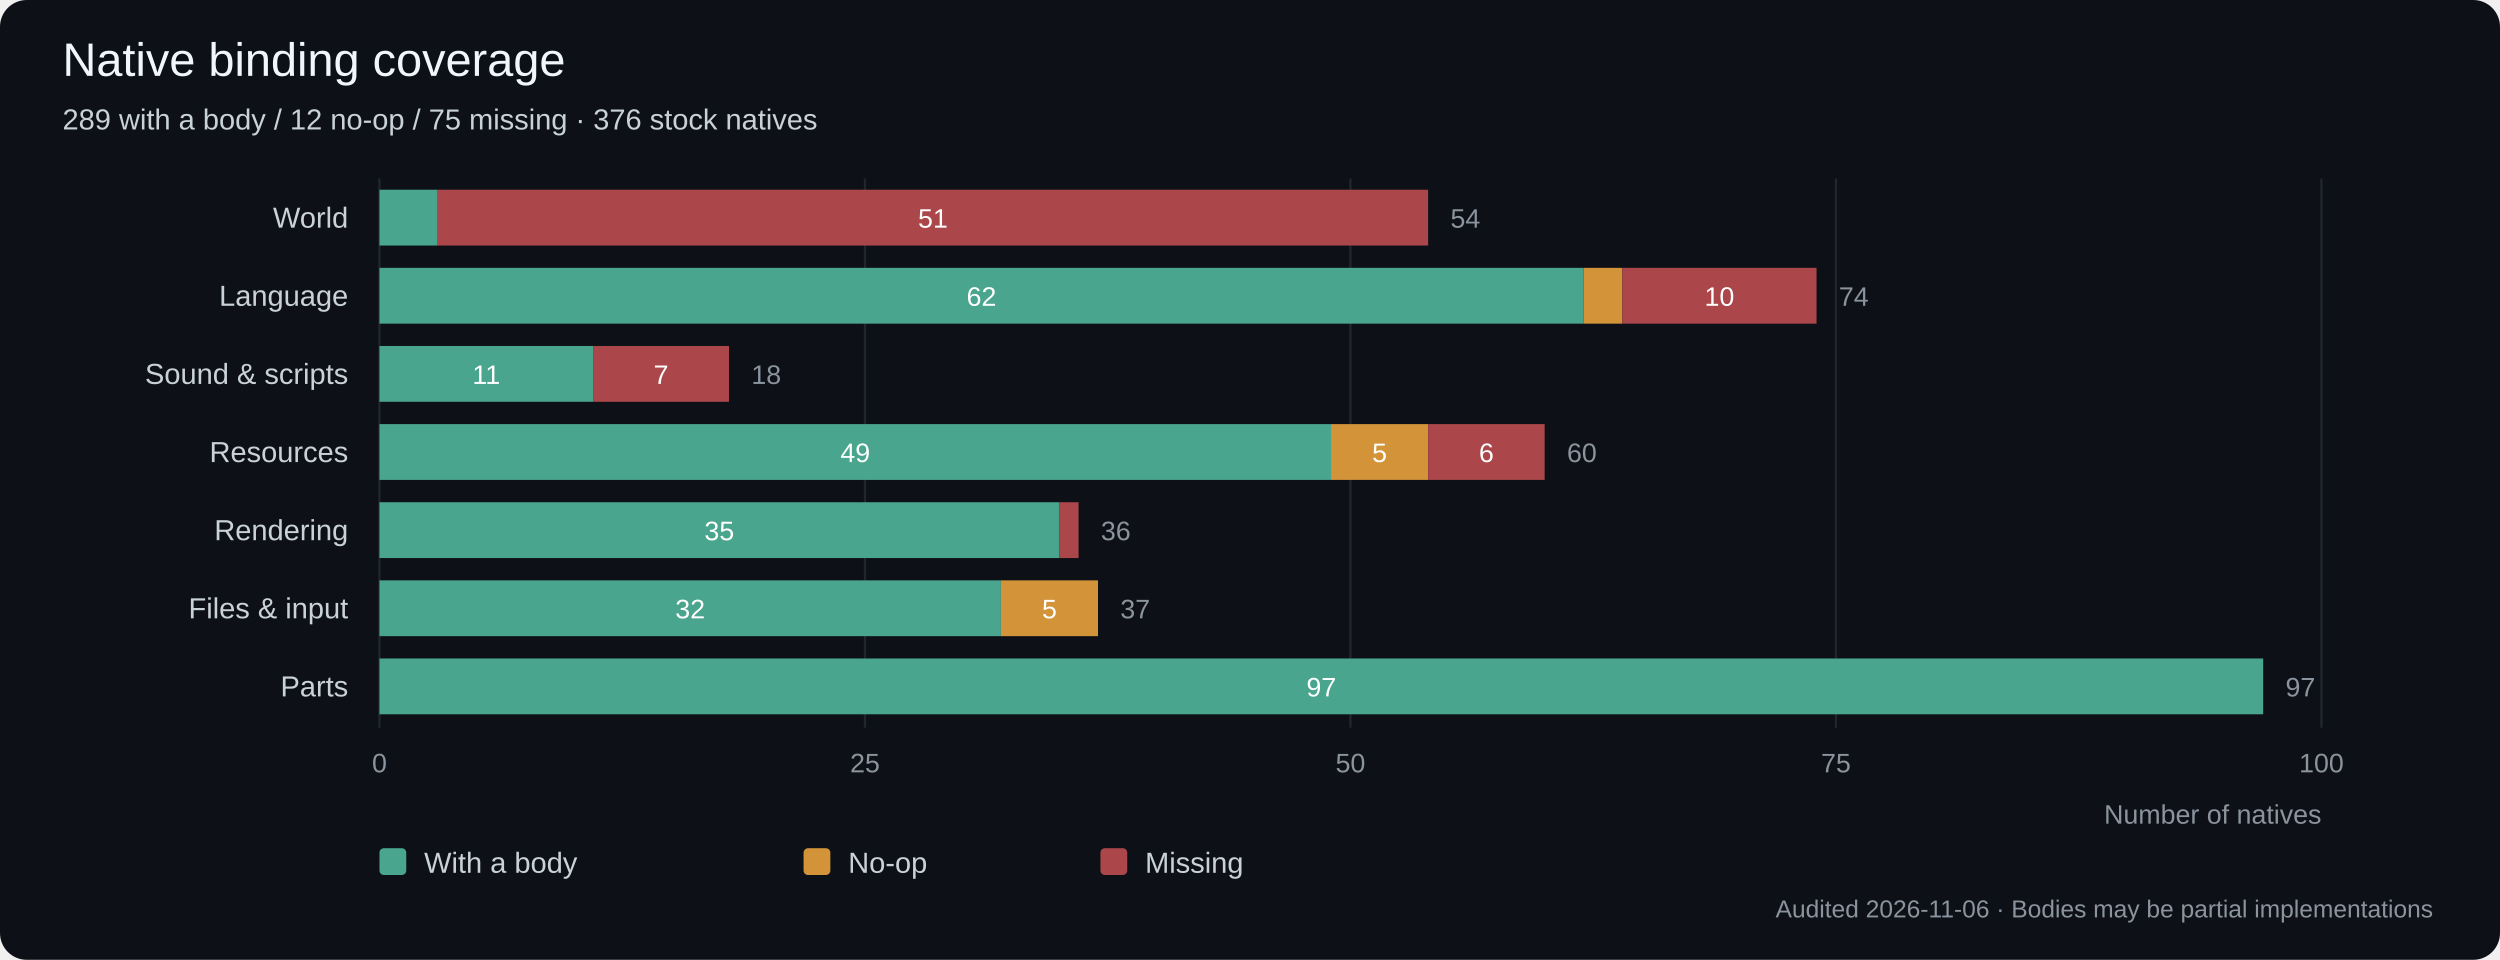
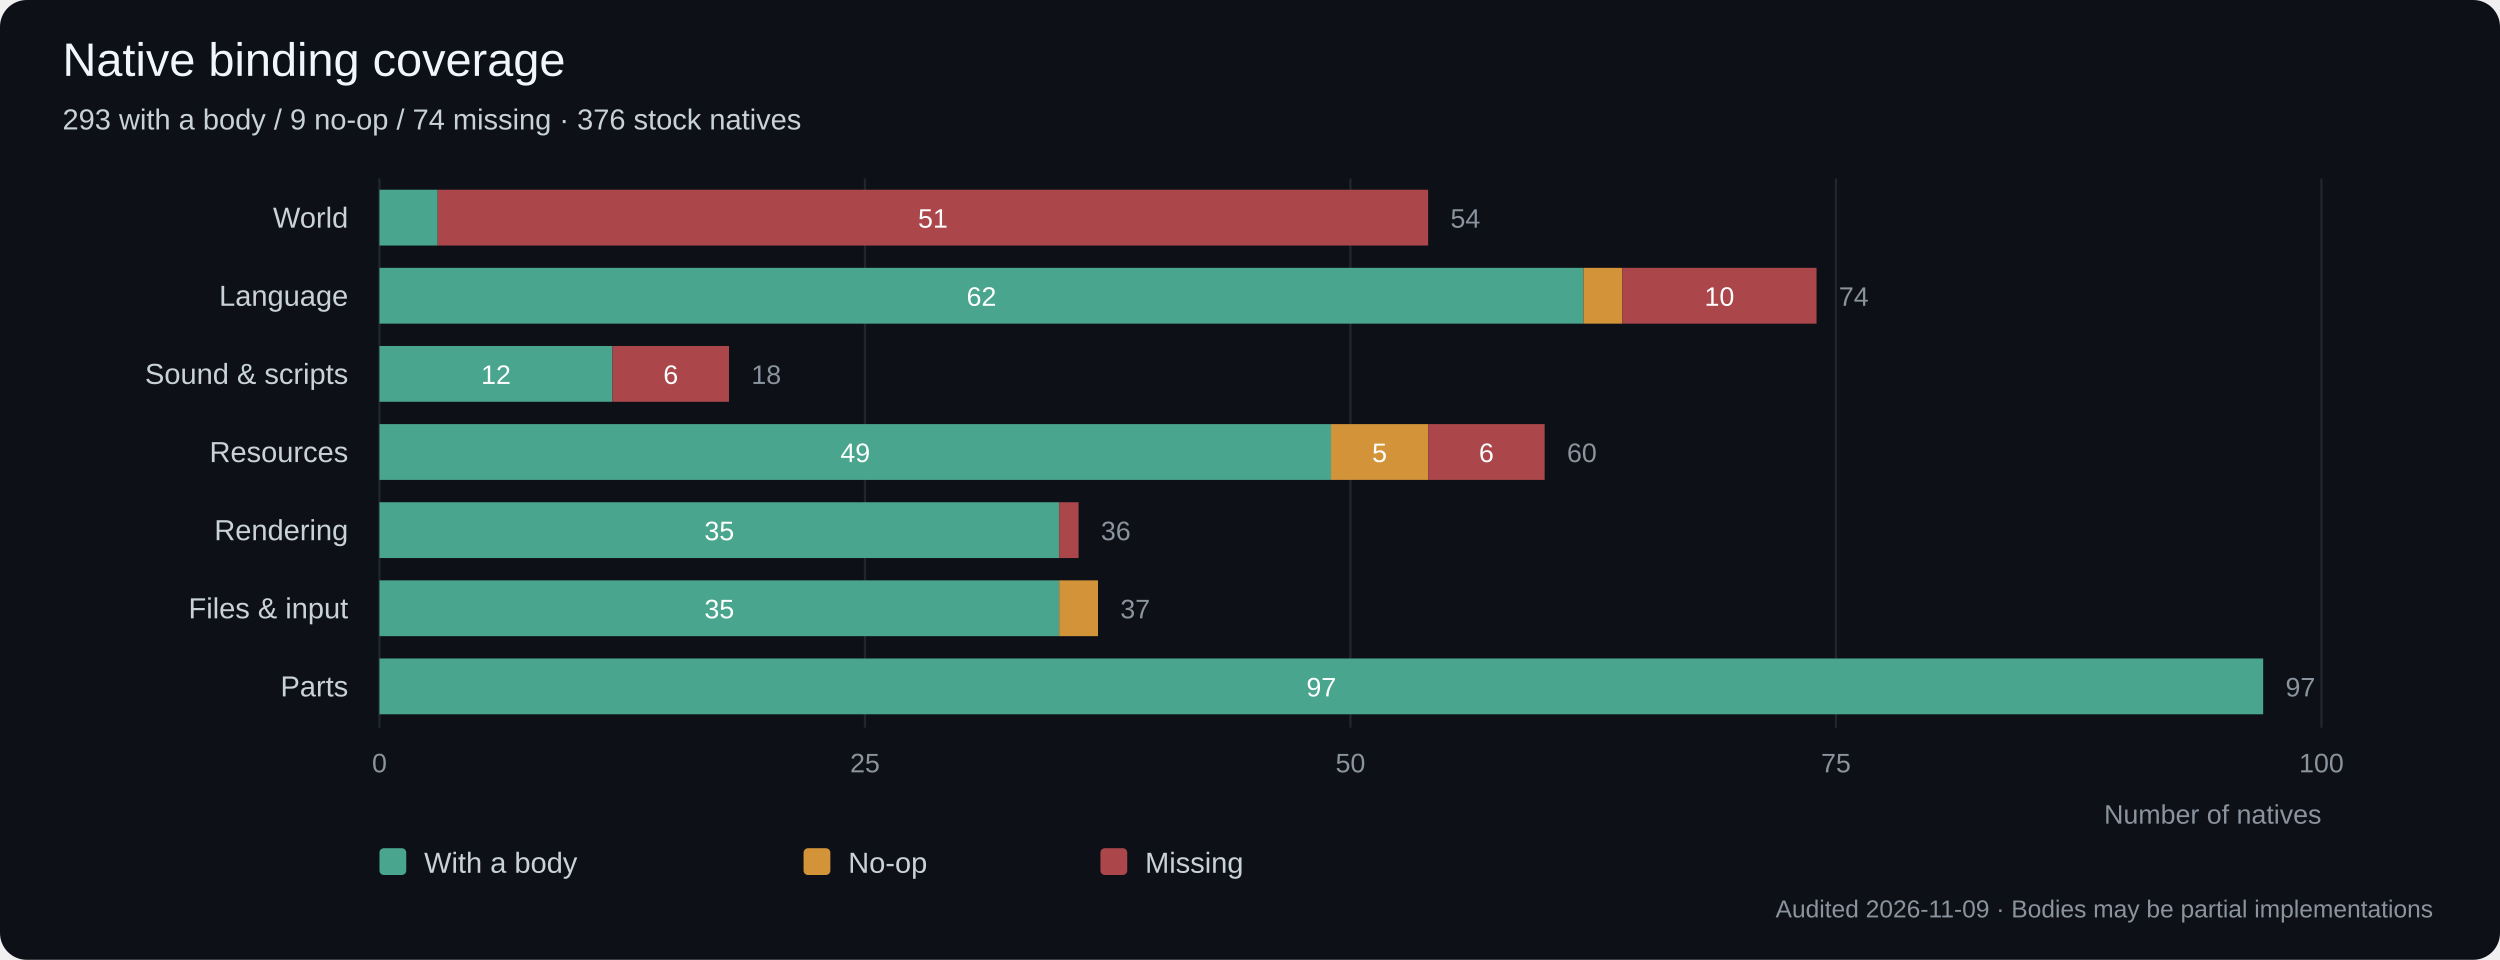
<svg xmlns="http://www.w3.org/2000/svg" width="1120" height="430" viewBox="0 0 1120 430" role="img" aria-labelledby="title desc">
  <rect width="1120" height="430" rx="12" fill="#0d1117" />
  <g font-family="Segoe UI,Arial,sans-serif">
    <text x="28" y="34" font-size="21" fill="#f0f6fc" text-anchor="start">Native binding coverage</text>
-     <text x="28" y="58" font-size="13" fill="#c9d1d9" text-anchor="start">289 with a body  /  12 no-op  /  75 missing  ·  376 stock natives</text>
+     <text x="28" y="58" font-size="13" fill="#c9d1d9" text-anchor="start">293 with a body  /  9 no-op  /  74 missing  ·  376 stock natives</text>
    <line x1="170.0" x2="170.0" y1="80" y2="326" stroke="#21262d" />
    <text x="170.0" y="346" font-size="12" fill="#8b949e" text-anchor="middle">0</text>
    <line x1="387.5" x2="387.5" y1="80" y2="326" stroke="#21262d" />
    <text x="387.5" y="346" font-size="12" fill="#8b949e" text-anchor="middle">25</text>
    <line x1="605.0" x2="605.0" y1="80" y2="326" stroke="#21262d" />
    <text x="605.0" y="346" font-size="12" fill="#8b949e" text-anchor="middle">50</text>
    <line x1="822.5" x2="822.5" y1="80" y2="326" stroke="#21262d" />
    <text x="822.5" y="346" font-size="12" fill="#8b949e" text-anchor="middle">75</text>
    <line x1="1040.0" x2="1040.0" y1="80" y2="326" stroke="#21262d" />
    <text x="1040.0" y="346" font-size="12" fill="#8b949e" text-anchor="middle">100</text>
    <text x="156" y="102" font-size="13" fill="#c9d1d9" text-anchor="end">World</text>
    <rect x="170" y="85" width="26.1" height="25" fill="#49a58d" />
    <rect x="196.1" y="85" width="443.7" height="25" fill="#ab474b" />
    <text x="417.95" y="102" font-size="12" fill="#ffffff" text-anchor="middle">51</text>
    <text x="649.8" y="102" font-size="12" fill="#8b949e" text-anchor="start">54</text>
    <text x="156" y="137" font-size="13" fill="#c9d1d9" text-anchor="end">Language</text>
    <rect x="170" y="120" width="539.4" height="25" fill="#49a58d" />
    <text x="439.7" y="137" font-size="12" fill="#ffffff" text-anchor="middle">62</text>
    <rect x="709.4" y="120" width="17.4" height="25" fill="#d39338" />
    <rect x="726.8" y="120" width="87.0" height="25" fill="#ab474b" />
    <text x="770.3" y="137" font-size="12" fill="#ffffff" text-anchor="middle">10</text>
    <text x="823.8" y="137" font-size="12" fill="#8b949e" text-anchor="start">74</text>
    <text x="156" y="172" font-size="13" fill="#c9d1d9" text-anchor="end">Sound &amp; scripts</text>
-     <rect x="170" y="155" width="95.7" height="25" fill="#49a58d" />
-     <text x="217.85" y="172" font-size="12" fill="#ffffff" text-anchor="middle">11</text>
-     <rect x="265.7" y="155" width="60.9" height="25" fill="#ab474b" />
-     <text x="296.15" y="172" font-size="12" fill="#ffffff" text-anchor="middle">7</text>
+     <rect x="170" y="155" width="104.4" height="25" fill="#49a58d" />
+     <text x="222.2" y="172" font-size="12" fill="#ffffff" text-anchor="middle">12</text>
+     <rect x="274.4" y="155" width="52.2" height="25" fill="#ab474b" />
+     <text x="300.5" y="172" font-size="12" fill="#ffffff" text-anchor="middle">6</text>
    <text x="336.6" y="172" font-size="12" fill="#8b949e" text-anchor="start">18</text>
    <text x="156" y="207" font-size="13" fill="#c9d1d9" text-anchor="end">Resources</text>
    <rect x="170" y="190" width="426.3" height="25" fill="#49a58d" />
    <text x="383.15" y="207" font-size="12" fill="#ffffff" text-anchor="middle">49</text>
    <rect x="596.3" y="190" width="43.5" height="25" fill="#d39338" />
    <text x="618.05" y="207" font-size="12" fill="#ffffff" text-anchor="middle">5</text>
    <rect x="639.8" y="190" width="52.2" height="25" fill="#ab474b" />
    <text x="665.9" y="207" font-size="12" fill="#ffffff" text-anchor="middle">6</text>
    <text x="702.0" y="207" font-size="12" fill="#8b949e" text-anchor="start">60</text>
    <text x="156" y="242" font-size="13" fill="#c9d1d9" text-anchor="end">Rendering</text>
    <rect x="170" y="225" width="304.5" height="25" fill="#49a58d" />
    <text x="322.25" y="242" font-size="12" fill="#ffffff" text-anchor="middle">35</text>
    <rect x="474.5" y="225" width="8.7" height="25" fill="#ab474b" />
    <text x="493.2" y="242" font-size="12" fill="#8b949e" text-anchor="start">36</text>
    <text x="156" y="277" font-size="13" fill="#c9d1d9" text-anchor="end">Files &amp; input</text>
-     <rect x="170" y="260" width="278.4" height="25" fill="#49a58d" />
-     <text x="309.2" y="277" font-size="12" fill="#ffffff" text-anchor="middle">32</text>
-     <rect x="448.4" y="260" width="43.5" height="25" fill="#d39338" />
-     <text x="470.15" y="277" font-size="12" fill="#ffffff" text-anchor="middle">5</text>
+     <rect x="170" y="260" width="304.5" height="25" fill="#49a58d" />
+     <text x="322.25" y="277" font-size="12" fill="#ffffff" text-anchor="middle">35</text>
+     <rect x="474.5" y="260" width="17.4" height="25" fill="#d39338" />
    <text x="501.9" y="277" font-size="12" fill="#8b949e" text-anchor="start">37</text>
    <text x="156" y="312" font-size="13" fill="#c9d1d9" text-anchor="end">Parts</text>
    <rect x="170" y="295" width="843.9" height="25" fill="#49a58d" />
    <text x="591.95" y="312" font-size="12" fill="#ffffff" text-anchor="middle">97</text>
    <text x="1023.9" y="312" font-size="12" fill="#8b949e" text-anchor="start">97</text>
    <text x="1040" y="369" font-size="12" fill="#8b949e" text-anchor="end">Number of natives</text>
    <rect x="170" y="380" width="12" height="12" rx="2" fill="#49a58d" />
    <text x="190" y="391" font-size="13" fill="#c9d1d9" text-anchor="start">With a body</text>
    <rect x="360" y="380" width="12" height="12" rx="2" fill="#d39338" />
    <text x="380" y="391" font-size="13" fill="#c9d1d9" text-anchor="start">No-op</text>
    <rect x="493" y="380" width="12" height="12" rx="2" fill="#ab474b" />
    <text x="513" y="391" font-size="13" fill="#c9d1d9" text-anchor="start">Missing</text>
-     <text x="1090" y="411" font-size="11" fill="#8b949e" text-anchor="end">Audited 2026-11-06 · Bodies may be partial implementations</text>
+     <text x="1090" y="411" font-size="11" fill="#8b949e" text-anchor="end">Audited 2026-11-09 · Bodies may be partial implementations</text>
  </g>
</svg>
